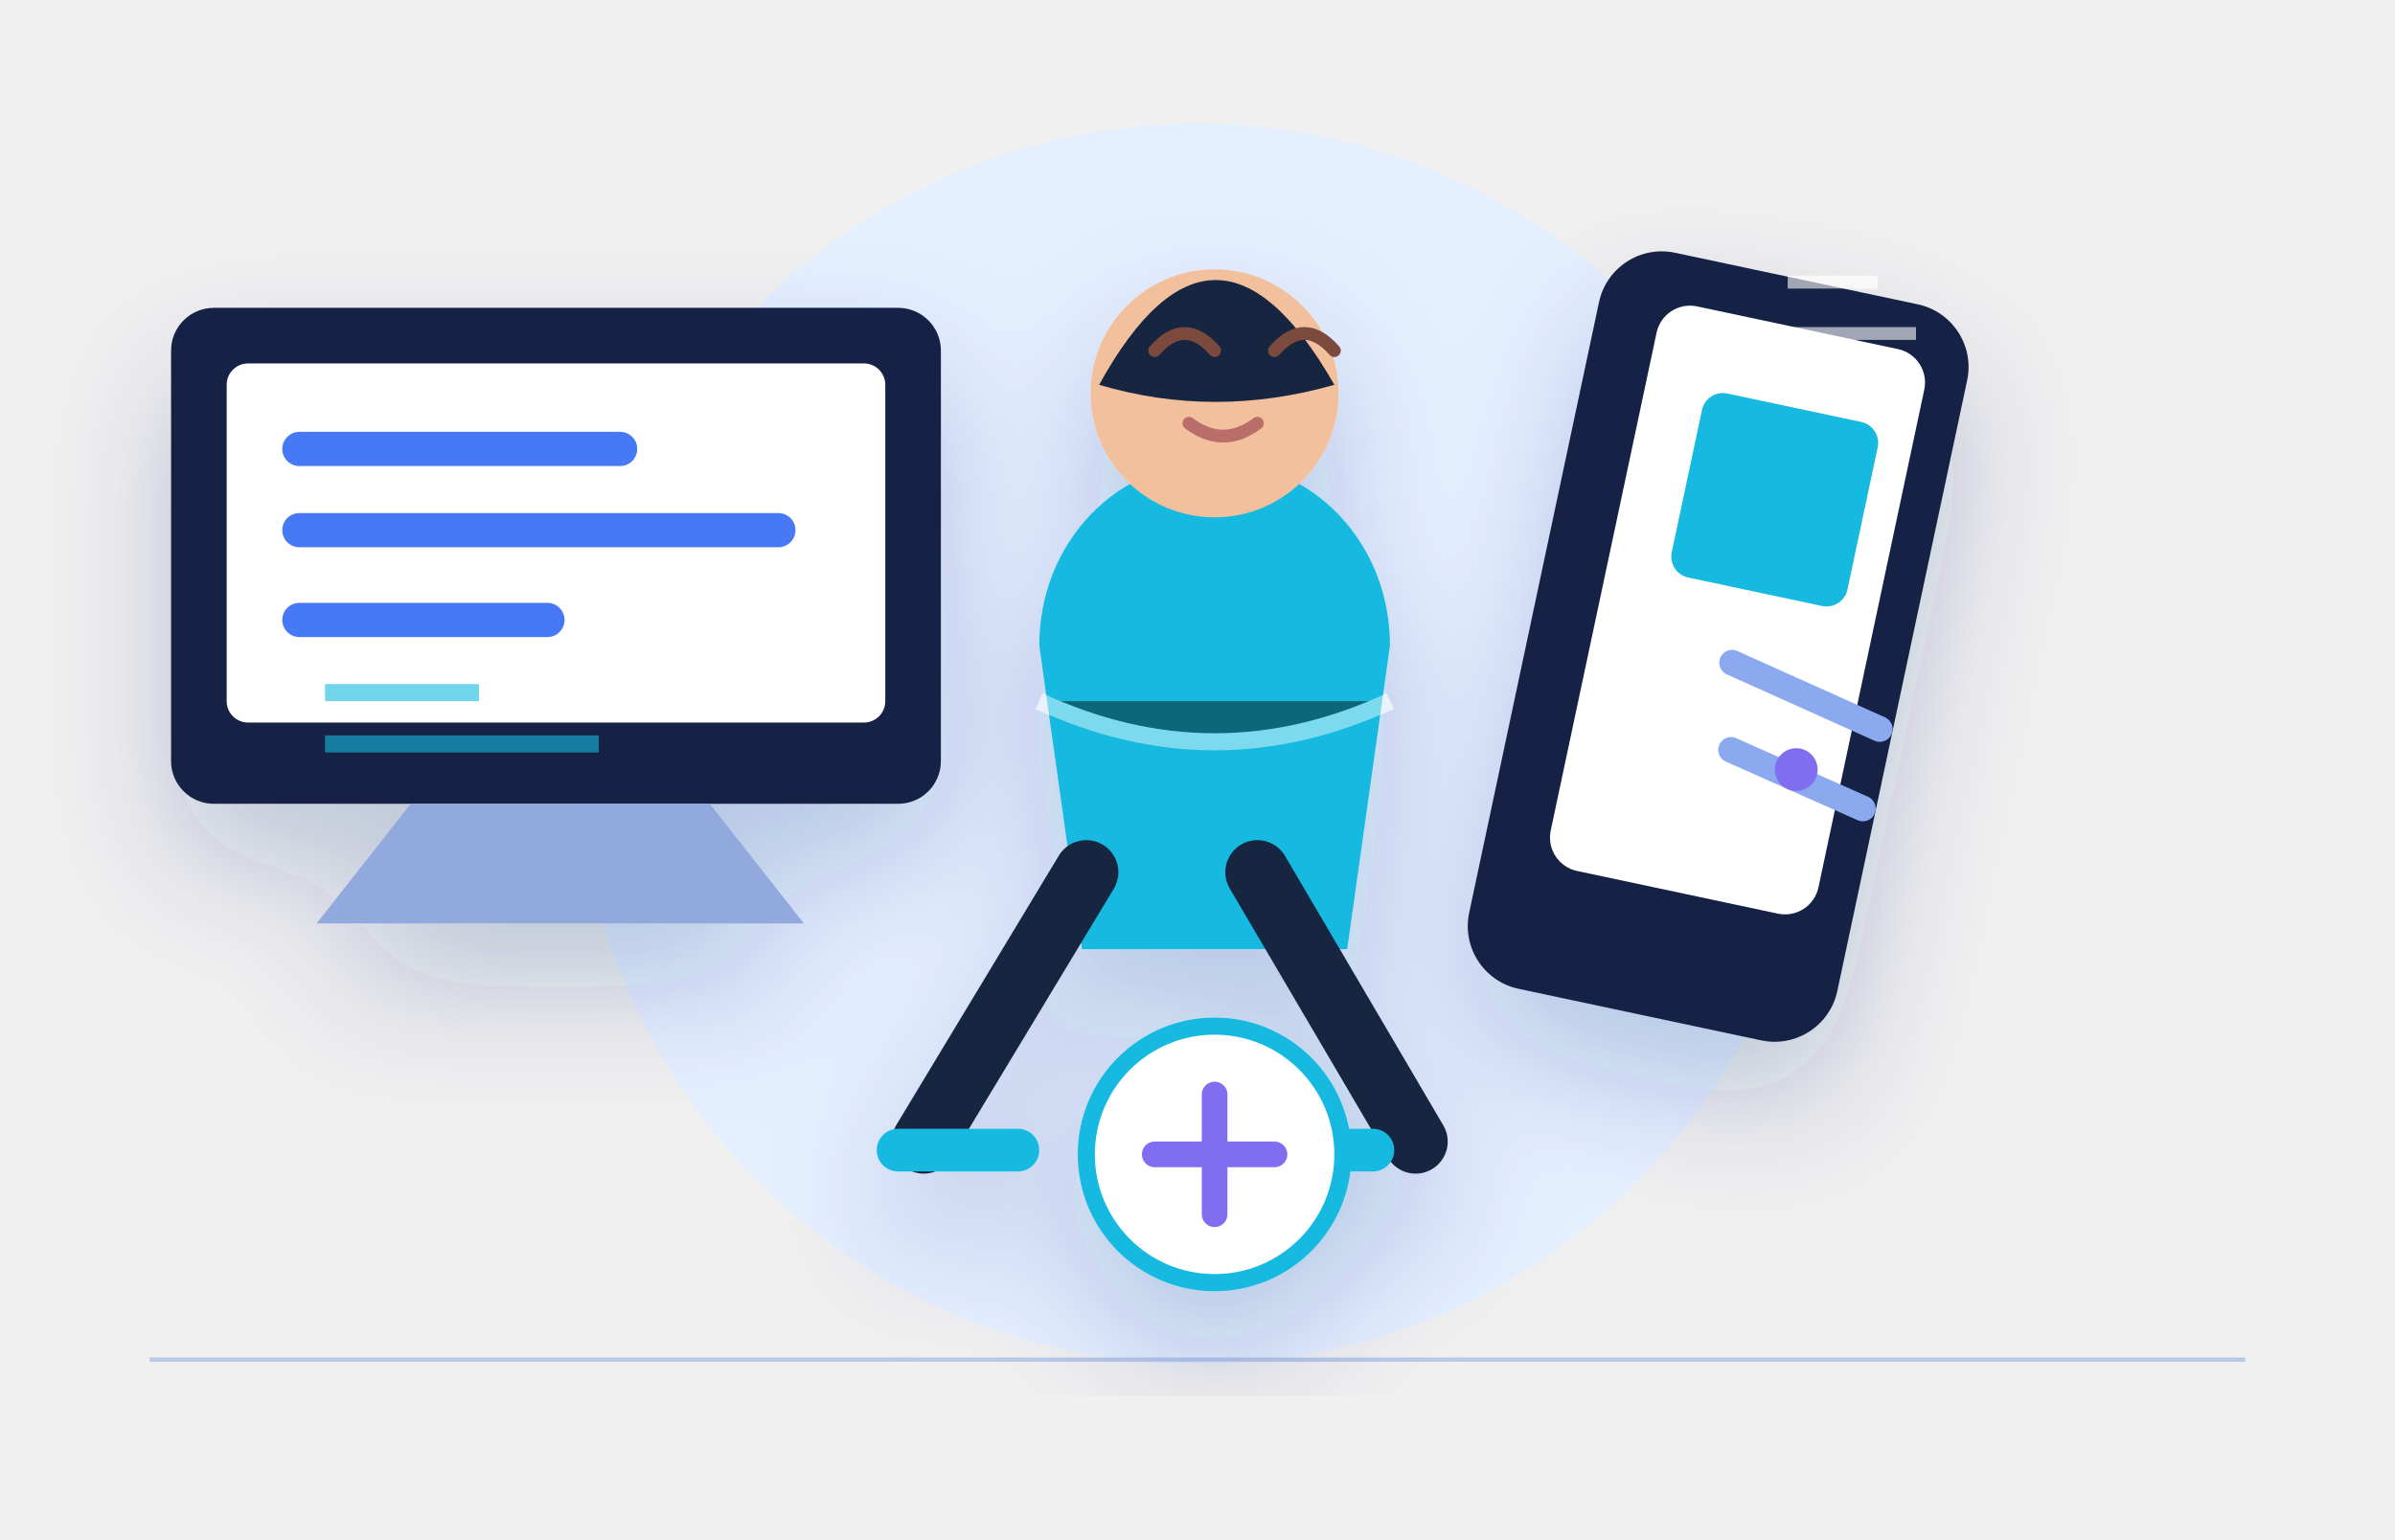
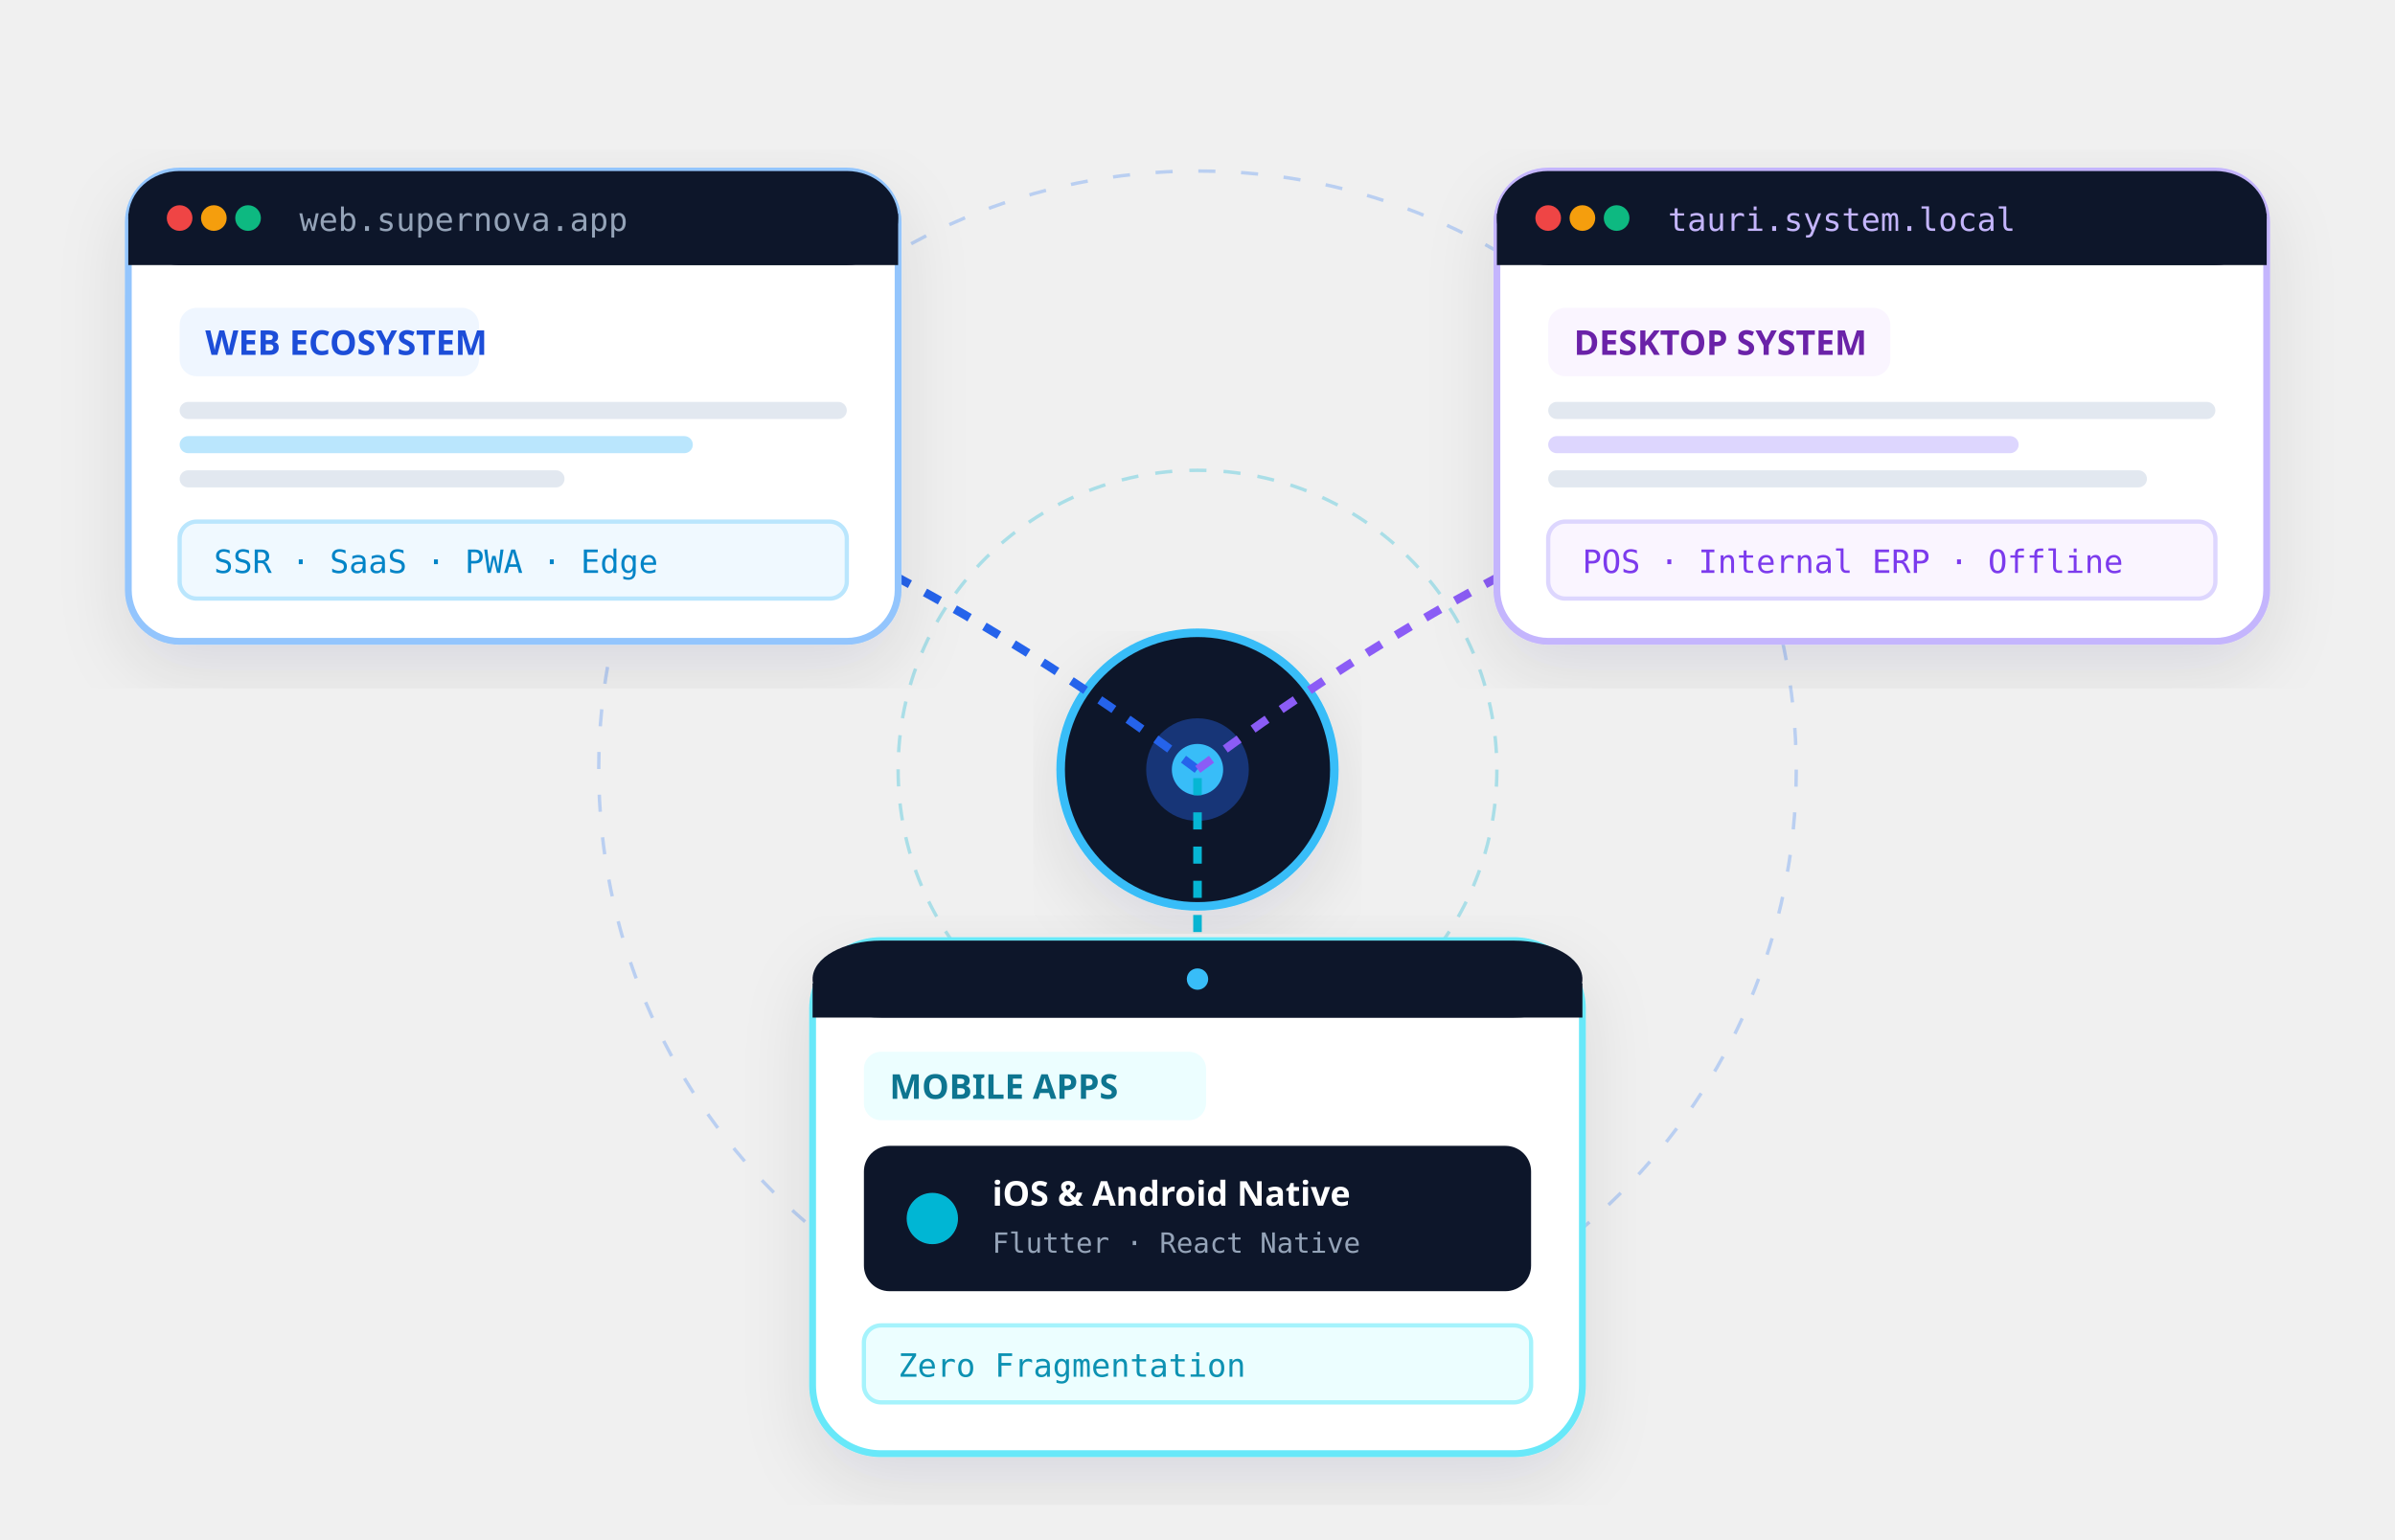
- <svg xmlns="http://www.w3.org/2000/svg" viewBox="0 0 560 360" role="img" aria-labelledby="t d">
+ <svg xmlns="http://www.w3.org/2000/svg" viewBox="0 0 560 360" role="img" aria-labelledby="servicesTitle" preserveAspectRatio="xMidYMid meet">
  <defs>
-     <linearGradient id="g" x1="90" y1="40" x2="470" y2="320">
-       <stop stop-color="#12b9df" />
-       <stop offset="1" stop-color="#806df0" />
+     <linearGradient id="srvPillGrad" x1="0%" y1="0%" x2="100%" y2="100%">
+       <stop offset="0%" stop-color="#2563eb" />
+       <stop offset="100%" stop-color="#06b6d4" />
    </linearGradient>
-     <filter id="s">
-       <feDropShadow dx="0" dy="15" stdDeviation="15" flood-color="#192f79" flood-opacity=".2" />
+     <filter id="srvShadow" x="-10%" y="-10%" width="120%" height="120%">
+       <feDropShadow dx="0" dy="6" stdDeviation="8" flood-color="#0f172a" flood-opacity="0.10" />
    </filter>
  </defs>
-   <circle cx="280" cy="174" r="145" fill="#e4efff" />
-   <path d="M35 318h490" stroke="#b8c9e8" />
-   <g filter="url(#s)">
-     <rect x="40" y="72" width="180" height="116" rx="10" fill="#142044" />
-     <rect x="53" y="85" width="154" height="84" rx="5" fill="#fff" />
-     <path d="M70 105h75M70 124h112M70 145h58" stroke="#4778f5" stroke-width="8" stroke-linecap="round" />
-     <path d="M96 188h70l22 28H74z" fill="#91a9dc" />
-     <rect x="377" y="56" width="88" height="176" rx="15" fill="#142044" transform="rotate(12 377 56)" />
-     <rect x="389" y="70" width="64" height="135" rx="8" fill="#fff" transform="rotate(12 389 70)" />
-     <rect x="399" y="91" width="42" height="44" rx="5" fill="#12b9df" transform="rotate(12 399 91)" />
-     <path d="m405 155 37 8m-33 12 33 7" stroke="#8ba9ee" stroke-width="6" stroke-linecap="round" transform="rotate(12 405 155)" />
-     <path d="M243 151c0-24 18-43 41-43s41 19 41 43l-10 71h-62z" fill="url(#g)" />
-     <circle cx="284" cy="92" r="29" fill="#f3c09d" />
-     <path d="M257 90q27-49 55 0-28 8-55 0Z" fill="#162541" />
-     <path d="m254 204-38 63m78-63 37 63" stroke="#162541" stroke-width="15" stroke-linecap="round" />
-     <path d="M210 269h28m54 0h29" stroke="#12b9df" stroke-width="10" stroke-linecap="round" />
-     <circle cx="284" cy="270" r="30" fill="#fff" stroke="#12b9df" stroke-width="4" />
-     <path d="M270 270h28M284 256v28" stroke="#806df0" stroke-width="6" stroke-linecap="round" />
-     <path d="M270 82q7-8 14 0m14 0q7-8 14 0" stroke="#7b493e" stroke-width="3" fill="none" stroke-linecap="round" />
-     <path d="M278 99q8 6 16 0" stroke="#b96e69" stroke-width="3" fill="none" stroke-linecap="round" />
-     <path d="M243 164q41 19 82 0" stroke="#fff" stroke-width="4" opacity=".45" />
-     <path d="M76 162h36m-36 12h64" stroke="#12b9df" stroke-width="4" opacity=".6" />
-     <circle cx="420" cy="180" r="5" fill="#806df0" />
-     <path d="M418 66h21m-21 12h30" stroke="#fff" stroke-width="3" opacity=".6" />
+   <g opacity="0.3" stroke="#94a3b8" stroke-width="0.8">
+     <circle cx="280" cy="180" r="140" fill="none" stroke="#3b82f6" stroke-dasharray="4 6" />
+     <circle cx="280" cy="180" r="70" fill="none" stroke="#06b6d4" stroke-dasharray="4 4" />
+   </g>
+   <circle cx="280" cy="180" r="32" fill="#0f172a" stroke="#38bdf8" stroke-width="2" filter="url(#srvShadow)" />
+   <circle cx="280" cy="180" r="12" fill="#2563eb" opacity="0.4" />
+   <circle cx="280" cy="180" r="6" fill="#38bdf8" />
+   <path d="M 120 100 Q 200 120 280 180" fill="none" stroke="#2563eb" stroke-width="2" stroke-dasharray="4 4" />
+   <path d="M 440 100 Q 360 120 280 180" fill="none" stroke="#8b5cf6" stroke-width="2" stroke-dasharray="4 4" />
+   <path d="M 280 290 L 280 180" fill="none" stroke="#06b6d4" stroke-width="2" stroke-dasharray="4 4" />
+   <g transform="translate(30, 40)" filter="url(#srvShadow)">
+     <rect width="180" height="110" rx="12" fill="#ffffff" stroke="#93c5fd" stroke-width="1.6" />
+     <rect width="180" height="22" rx="12" fill="#0f172a" />
+     <rect y="10" width="180" height="12" fill="#0f172a" />
+     <circle cx="12" cy="11" r="3" fill="#ef4444" />
+     <circle cx="20" cy="11" r="3" fill="#f59e0b" />
+     <circle cx="28" cy="11" r="3" fill="#10b981" />
+     <text x="40" y="14" font-family="ui-monospace, monospace" font-size="7.5" fill="#94a3b8">web.supernova.app</text>
+     <g transform="translate(12, 32)">
+       <rect width="70" height="16" rx="4" fill="#eff6ff" />
+       <text x="6" y="11" font-family="system-ui, sans-serif" font-size="8" font-weight="bold" fill="#1d4ed8">WEB ECOSYSTEM</text>
+       <rect y="22" width="156" height="4" rx="2" fill="#e2e8f0" />
+       <rect y="30" width="120" height="4" rx="2" fill="#bae6fd" />
+       <rect y="38" width="90" height="4" rx="2" fill="#e2e8f0" />
+       <rect y="50" width="156" height="18" rx="4" fill="#f0f9ff" stroke="#bae6fd" />
+       <text x="8" y="62" font-family="ui-monospace, monospace" font-size="7.5" fill="#0284c7">SSR · SaaS · PWA · Edge</text>
+     </g>
+   </g>
+   <g transform="translate(350, 40)" filter="url(#srvShadow)">
+     <rect width="180" height="110" rx="12" fill="#ffffff" stroke="#c4b5fd" stroke-width="1.6" />
+     <rect width="180" height="22" rx="12" fill="#0f172a" />
+     <rect y="10" width="180" height="12" fill="#0f172a" />
+     <circle cx="12" cy="11" r="3" fill="#ef4444" />
+     <circle cx="20" cy="11" r="3" fill="#f59e0b" />
+     <circle cx="28" cy="11" r="3" fill="#10b981" />
+     <text x="40" y="14" font-family="ui-monospace, monospace" font-size="7.5" fill="#c4b5fd">tauri.system.local</text>
+     <g transform="translate(12, 32)">
+       <rect width="80" height="16" rx="4" fill="#faf5ff" />
+       <text x="6" y="11" font-family="system-ui, sans-serif" font-size="8" font-weight="bold" fill="#6b21a8">DESKTOP SYSTEM</text>
+       <rect y="22" width="156" height="4" rx="2" fill="#e2e8f0" />
+       <rect y="30" width="110" height="4" rx="2" fill="#ddd6fe" />
+       <rect y="38" width="140" height="4" rx="2" fill="#e2e8f0" />
+       <rect y="50" width="156" height="18" rx="4" fill="#faf5ff" stroke="#ddd6fe" />
+       <text x="8" y="62" font-family="ui-monospace, monospace" font-size="7.5" fill="#7c3aed">POS · Internal ERP · Offline</text>
+     </g>
+   </g>
+   <g transform="translate(190, 220)" filter="url(#srvShadow)">
+     <rect width="180" height="120" rx="16" fill="#ffffff" stroke="#67e8f9" stroke-width="1.6" />
+     <rect x="0" y="0" width="180" height="18" rx="16" fill="#0f172a" />
+     <rect x="0" y="10" width="180" height="8" fill="#0f172a" />
+     <circle cx="90" cy="9" r="2.5" fill="#38bdf8" />
+     <g transform="translate(12, 26)">
+       <rect width="80" height="16" rx="4" fill="#ecfeff" />
+       <text x="6" y="11" font-family="system-ui, sans-serif" font-size="8" font-weight="bold" fill="#0e7490">MOBILE APPS</text>
+       <rect y="22" width="156" height="34" rx="6" fill="#0f172a" />
+       <circle cx="16" cy="39" r="6" fill="#06b6d4" />
+       <text x="30" y="36" font-family="system-ui, sans-serif" font-size="8" font-weight="bold" fill="#ffffff">iOS &amp; Android Native</text>
+       <text x="30" y="47" font-family="ui-monospace, monospace" font-size="6.5" fill="#94a3b8">Flutter · React Native</text>
+       <rect y="64" width="156" height="18" rx="4" fill="#ecfeff" stroke="#a5f3fc" />
+       <text x="8" y="76" font-family="ui-monospace, monospace" font-size="7.5" fill="#0891b2">Zero Fragmentation</text>
+     </g>
  </g>
</svg>
